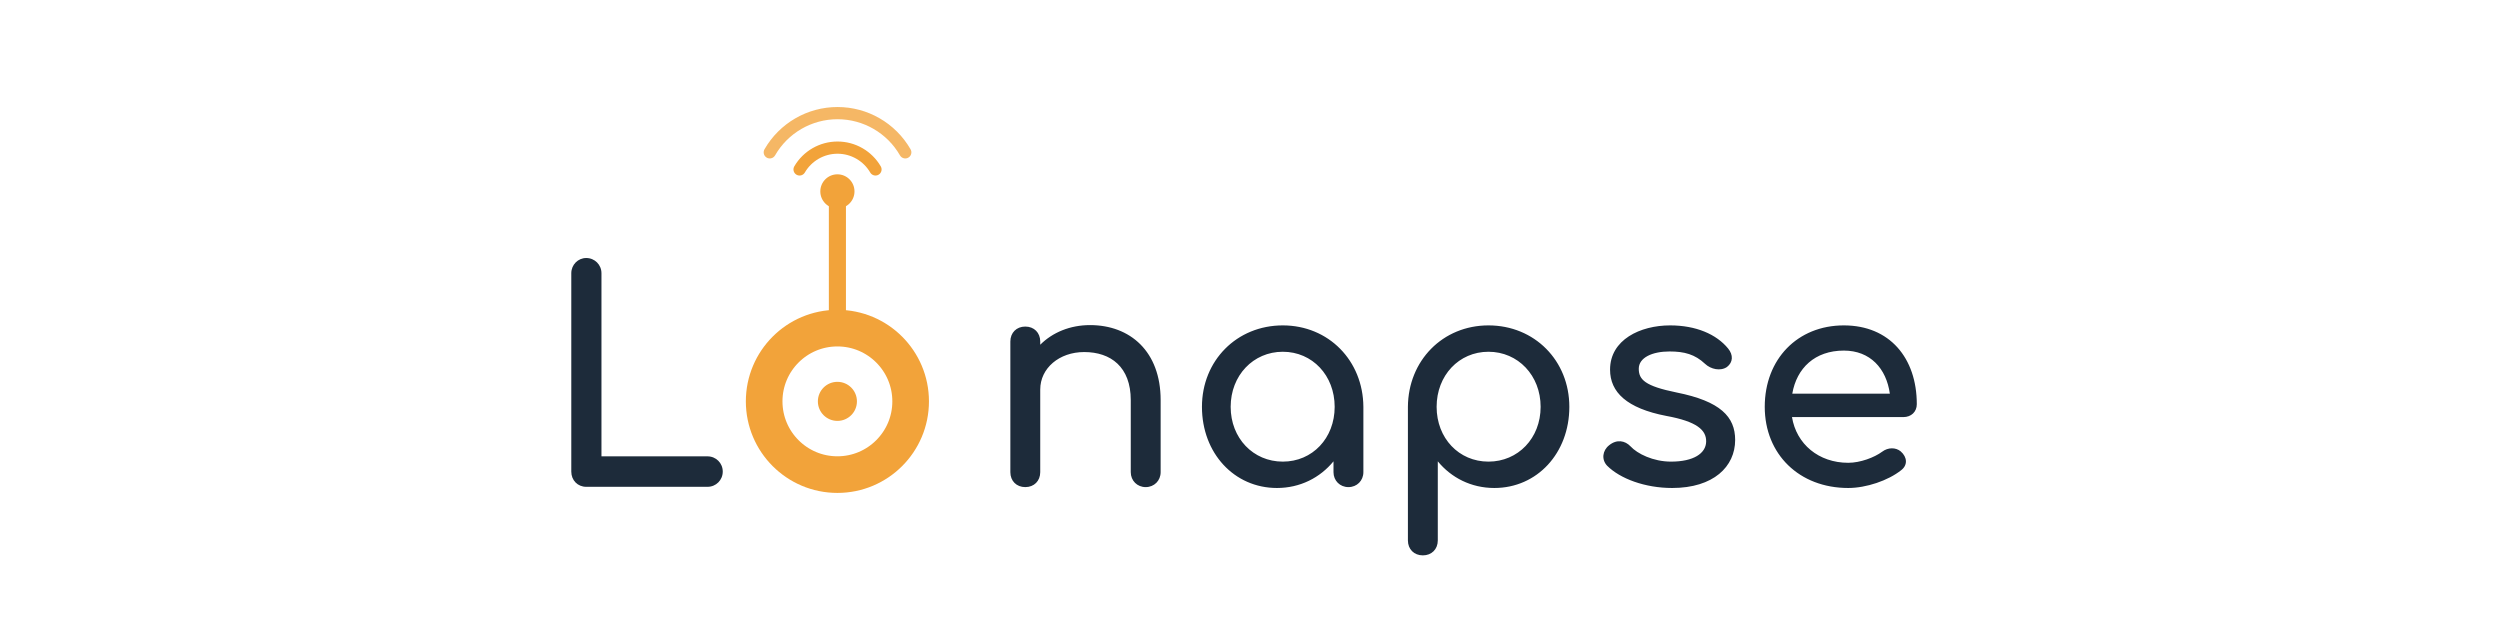
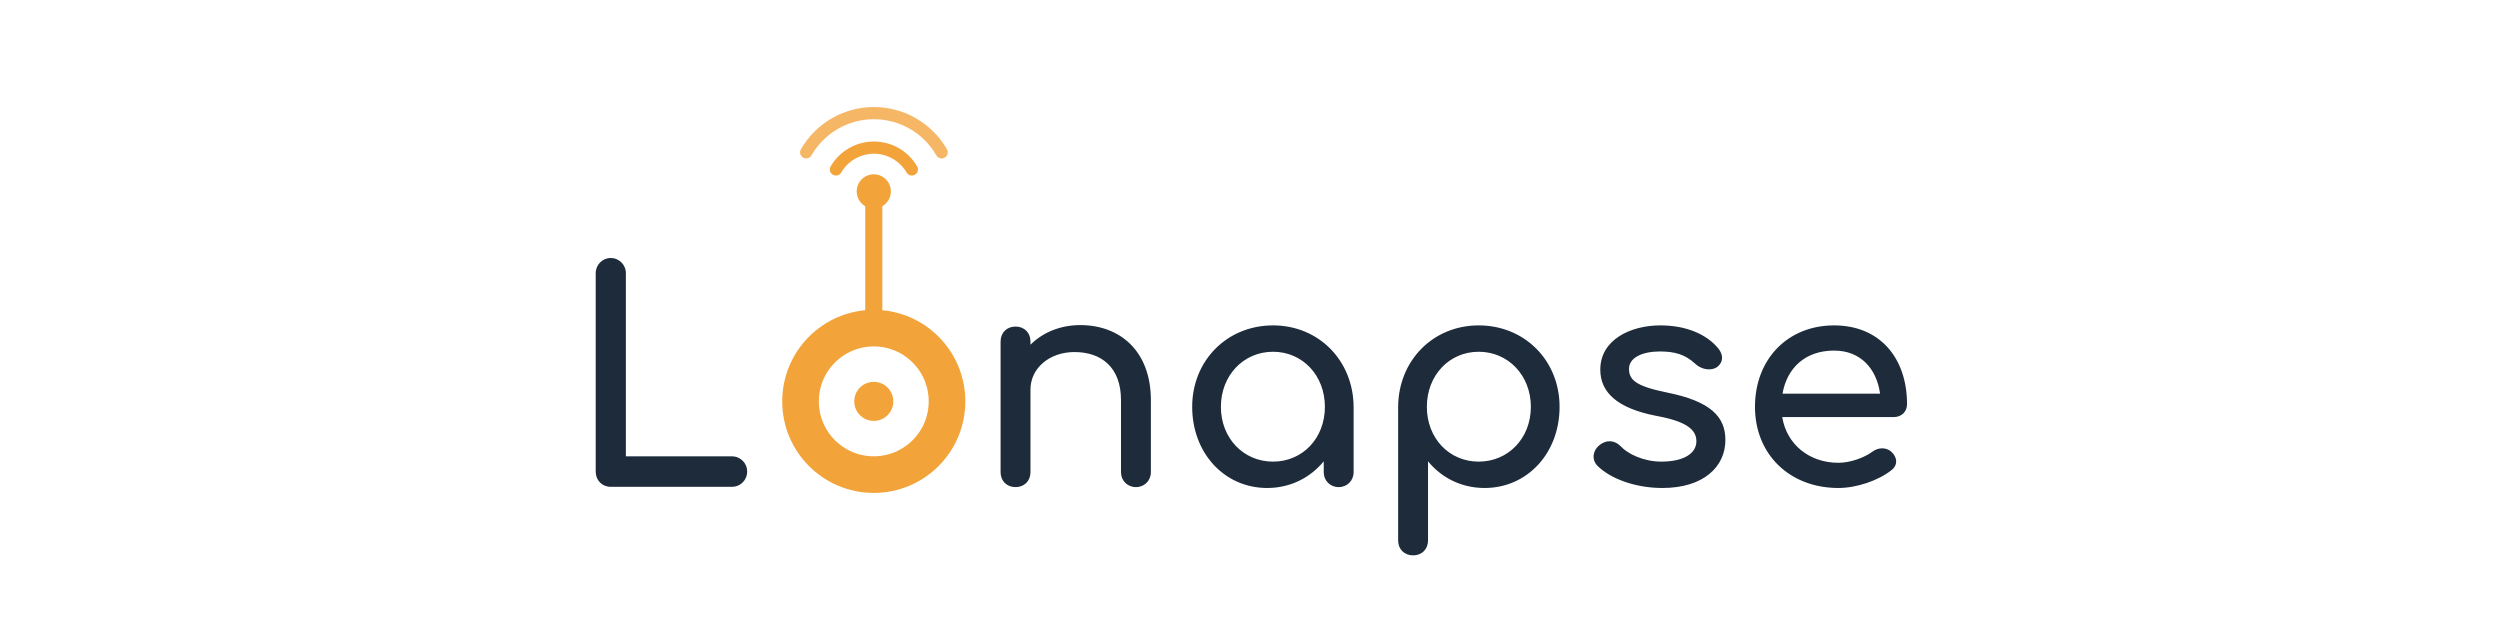
<svg xmlns="http://www.w3.org/2000/svg" viewBox="0 0 1280 320" width="1280" height="320">
-   <g transform="translate(202.5,43.0) scale(1.25)">
+   <g transform="translate(215.0,43.0) scale(1.25)">
    <path d="M78.12 165.0H127.8C131.28 165.0 134.04 162.24 134.04 158.76C134.04 155.28 131.28 152.52 127.8 152.52H84.36V77.52C84.36 74.04 81.6 71.28 78.12 71.28C74.76 71.28 72.0 74.04 72.0 77.52V158.76C72.0 162.36 74.64 165.0 78.12 165.0Z" fill="#1d2b3a" />
-     <circle cx="181.0" cy="130" r="30" fill="none" stroke="#f2a33a" stroke-width="15" />
-     <circle cx="181.0" cy="130" r="8" fill="#f2a33a" />
-     <path d="M181.0,100 V48" stroke="#f2a33a" stroke-width="7" stroke-linecap="round" />
-     <circle cx="181.0" cy="44" r="7" fill="#f2a33a" />
-     <path d="M165.5,35.0 A18,18 0 0 1 196.6,35.0" fill="none" stroke="#f2a33a" stroke-width="5" stroke-linecap="round" opacity="1.00" />
-     <path d="M153.3,28.0 A32,32 0 0 1 208.8,28.0" fill="none" stroke="#f2a33a" stroke-width="5" stroke-linecap="round" opacity="0.78" />
-     <path d="M257.96 165.12C261.56 165.12 264.08 162.6 264.08 159.0V125.16C264.08 116.4 271.88 109.8 282.08 109.8C293.0 109.8 301.16 115.92 301.16 129.48V159.0C301.16 162.48 303.8 165.12 307.28 165.12C310.76 165.12 313.4 162.48 313.4 159.0V129.48C313.4 109.56 300.92 98.76 284.48 98.76C276.32 98.76 269.12 101.76 264.08 106.8V105.48C264.08 101.88 261.56 99.36 257.96 99.36C254.36 99.36 251.84 101.88 251.84 105.48V159.0C251.84 162.6 254.36 165.12 257.96 165.12ZM361.04 165.48C370.52 165.48 378.68 161.28 384.2 154.56V159.0C384.2 162.48 386.84 165.12 390.32 165.12C393.8 165.12 396.44 162.48 396.44 159.0V132.24C396.32 113.28 382.16 98.88 363.44 98.88C344.6 98.88 330.32 113.28 330.32 132.24C330.32 151.2 343.52 165.48 361.04 165.48ZM363.44 154.68C351.32 154.68 342.08 145.08 342.08 132.24C342.08 119.4 351.32 109.68 363.44 109.68C375.56 109.68 384.68 119.4 384.68 132.24C384.68 145.08 375.56 154.68 363.44 154.68ZM420.8 193.08C424.4 193.08 426.92 190.56 426.92 186.96V154.56C432.44 161.28 440.6 165.48 450.08 165.48C467.6 165.48 480.8 151.2 480.8 132.24C480.8 113.28 466.52 98.88 447.68 98.88C428.96 98.88 414.8 113.28 414.68 132.24V186.96C414.68 190.56 417.2 193.08 420.8 193.08ZM447.68 154.68C435.56 154.68 426.44 145.08 426.44 132.24C426.44 119.4 435.56 109.68 447.68 109.68C459.8 109.68 469.04 119.4 469.04 132.24C469.04 145.08 459.8 154.68 447.68 154.68ZM522.92 165.48C539.84 165.48 548.72 156.72 548.72 145.8C548.72 136.32 542.72 129.96 524.72 126.36C511.76 123.72 509.24 121.08 509.24 116.64C509.24 112.08 514.76 109.56 521.84 109.56C527.96 109.56 532.28 110.76 536.36 114.6C538.76 116.88 542.72 117.72 545.36 115.92C547.88 114.0 548.0 111.0 545.84 108.36C541.04 102.48 532.64 98.88 522.08 98.88C509.84 98.88 497.48 104.76 497.48 117.0C497.48 126.24 504.32 132.84 520.52 135.96C533.0 138.24 536.96 141.72 536.84 146.52C536.72 151.32 531.68 154.68 522.44 154.68C515.12 154.68 508.64 151.44 505.88 148.44C503.6 146.04 500.24 145.44 497.12 147.96C494.36 150.12 493.88 153.84 496.28 156.36C501.56 161.64 511.76 165.48 522.92 165.48ZM595.04 165.48C602.36 165.48 611.36 162.48 616.76 158.16C619.4 156.12 619.28 152.88 616.52 150.48C614.48 148.8 611.36 148.8 608.96 150.6C605.72 153.0 599.96 155.16 595.04 155.16C582.92 155.16 573.8 147.48 572.0 136.44H617.6C620.84 136.44 623.12 134.28 623.12 131.16C623.12 112.2 611.96 98.88 593.24 98.88C574.28 98.88 560.84 112.68 560.84 132.24C560.84 151.68 575.0 165.48 595.04 165.48ZM593.24 109.2C604.04 109.2 610.64 116.52 612.08 126.84H572.12C573.92 116.4 581.36 109.2 593.24 109.2Z" fill="#1d2b3a" />
+     <circle cx="185.9" cy="130" r="30" fill="none" stroke="#f2a33a" stroke-width="15" />
+     <circle cx="185.9" cy="130" r="8" fill="#f2a33a" />
+     <path d="M185.9,100 V48" stroke="#f2a33a" stroke-width="7" stroke-linecap="round" />
+     <circle cx="185.9" cy="44" r="7" fill="#f2a33a" />
+     <path d="M170.4,35.0 A18,18 0 0 1 201.5,35.0" fill="none" stroke="#f2a33a" stroke-width="5" stroke-linecap="round" opacity="1.00" />
+     <path d="M158.2,28.0 A32,32 0 0 1 213.7,28.0" fill="none" stroke="#f2a33a" stroke-width="5" stroke-linecap="round" opacity="0.78" />
+     <path d="M243.96 165.12C247.56 165.12 250.08 162.6 250.08 159.0V125.16C250.08 116.4 257.88 109.8 268.08 109.8C279.0 109.8 287.16 115.92 287.16 129.48V159.0C287.16 162.48 289.8 165.12 293.28 165.12C296.76 165.12 299.4 162.48 299.4 159.0V129.48C299.4 109.56 286.92 98.76 270.48 98.76C262.32 98.76 255.12 101.76 250.08 106.8V105.48C250.08 101.88 247.56 99.36 243.96 99.36C240.36 99.36 237.84 101.88 237.84 105.48V159.0C237.84 162.6 240.36 165.12 243.96 165.12ZM347.04 165.48C356.52 165.48 364.68 161.28 370.2 154.56V159.0C370.2 162.48 372.84 165.12 376.32 165.12C379.8 165.12 382.44 162.48 382.44 159.0V132.24C382.32 113.28 368.16 98.88 349.44 98.88C330.6 98.88 316.32 113.28 316.32 132.24C316.32 151.2 329.52 165.48 347.04 165.48ZM349.44 154.68C337.32 154.68 328.08 145.08 328.08 132.24C328.08 119.4 337.32 109.68 349.44 109.68C361.56 109.68 370.68 119.4 370.68 132.24C370.68 145.08 361.56 154.68 349.44 154.68ZM406.8 193.08C410.4 193.08 412.92 190.56 412.92 186.96V154.56C418.44 161.28 426.6 165.48 436.08 165.48C453.6 165.48 466.8 151.2 466.8 132.24C466.8 113.28 452.52 98.88 433.68 98.88C414.96 98.88 400.8 113.28 400.68 132.24V186.96C400.68 190.56 403.2 193.08 406.8 193.08ZM433.68 154.68C421.56 154.68 412.44 145.08 412.44 132.24C412.44 119.4 421.56 109.68 433.68 109.68C445.8 109.68 455.04 119.4 455.04 132.24C455.04 145.08 445.8 154.68 433.68 154.68ZM508.92 165.48C525.84 165.48 534.72 156.72 534.72 145.8C534.72 136.32 528.72 129.96 510.72 126.36C497.76 123.72 495.24 121.08 495.24 116.64C495.24 112.08 500.76 109.56 507.84 109.56C513.96 109.56 518.28 110.76 522.36 114.6C524.76 116.88 528.72 117.72 531.36 115.92C533.88 114.0 534.0 111.0 531.84 108.36C527.04 102.48 518.64 98.88 508.08 98.88C495.84 98.88 483.48 104.76 483.48 117.0C483.48 126.24 490.32 132.84 506.52 135.96C519.0 138.24 522.96 141.72 522.84 146.52C522.72 151.32 517.68 154.68 508.44 154.68C501.12 154.68 494.64 151.44 491.88 148.44C489.6 146.04 486.24 145.44 483.12 147.96C480.36 150.12 479.88 153.84 482.28 156.36C487.56 161.64 497.76 165.48 508.92 165.48ZM581.04 165.48C588.36 165.48 597.36 162.48 602.76 158.16C605.4 156.12 605.28 152.88 602.52 150.48C600.48 148.8 597.36 148.8 594.96 150.6C591.72 153.0 585.96 155.16 581.04 155.16C568.92 155.16 559.8 147.48 558.0 136.44H603.6C606.84 136.44 609.12 134.28 609.12 131.16C609.12 112.2 597.96 98.88 579.24 98.88C560.28 98.88 546.84 112.68 546.84 132.24C546.84 151.68 561.0 165.48 581.04 165.48ZM579.24 109.2C590.04 109.2 596.64 116.52 598.08 126.84H558.12C559.92 116.4 567.36 109.2 579.24 109.2Z" fill="#1d2b3a" />
  </g>
</svg>
